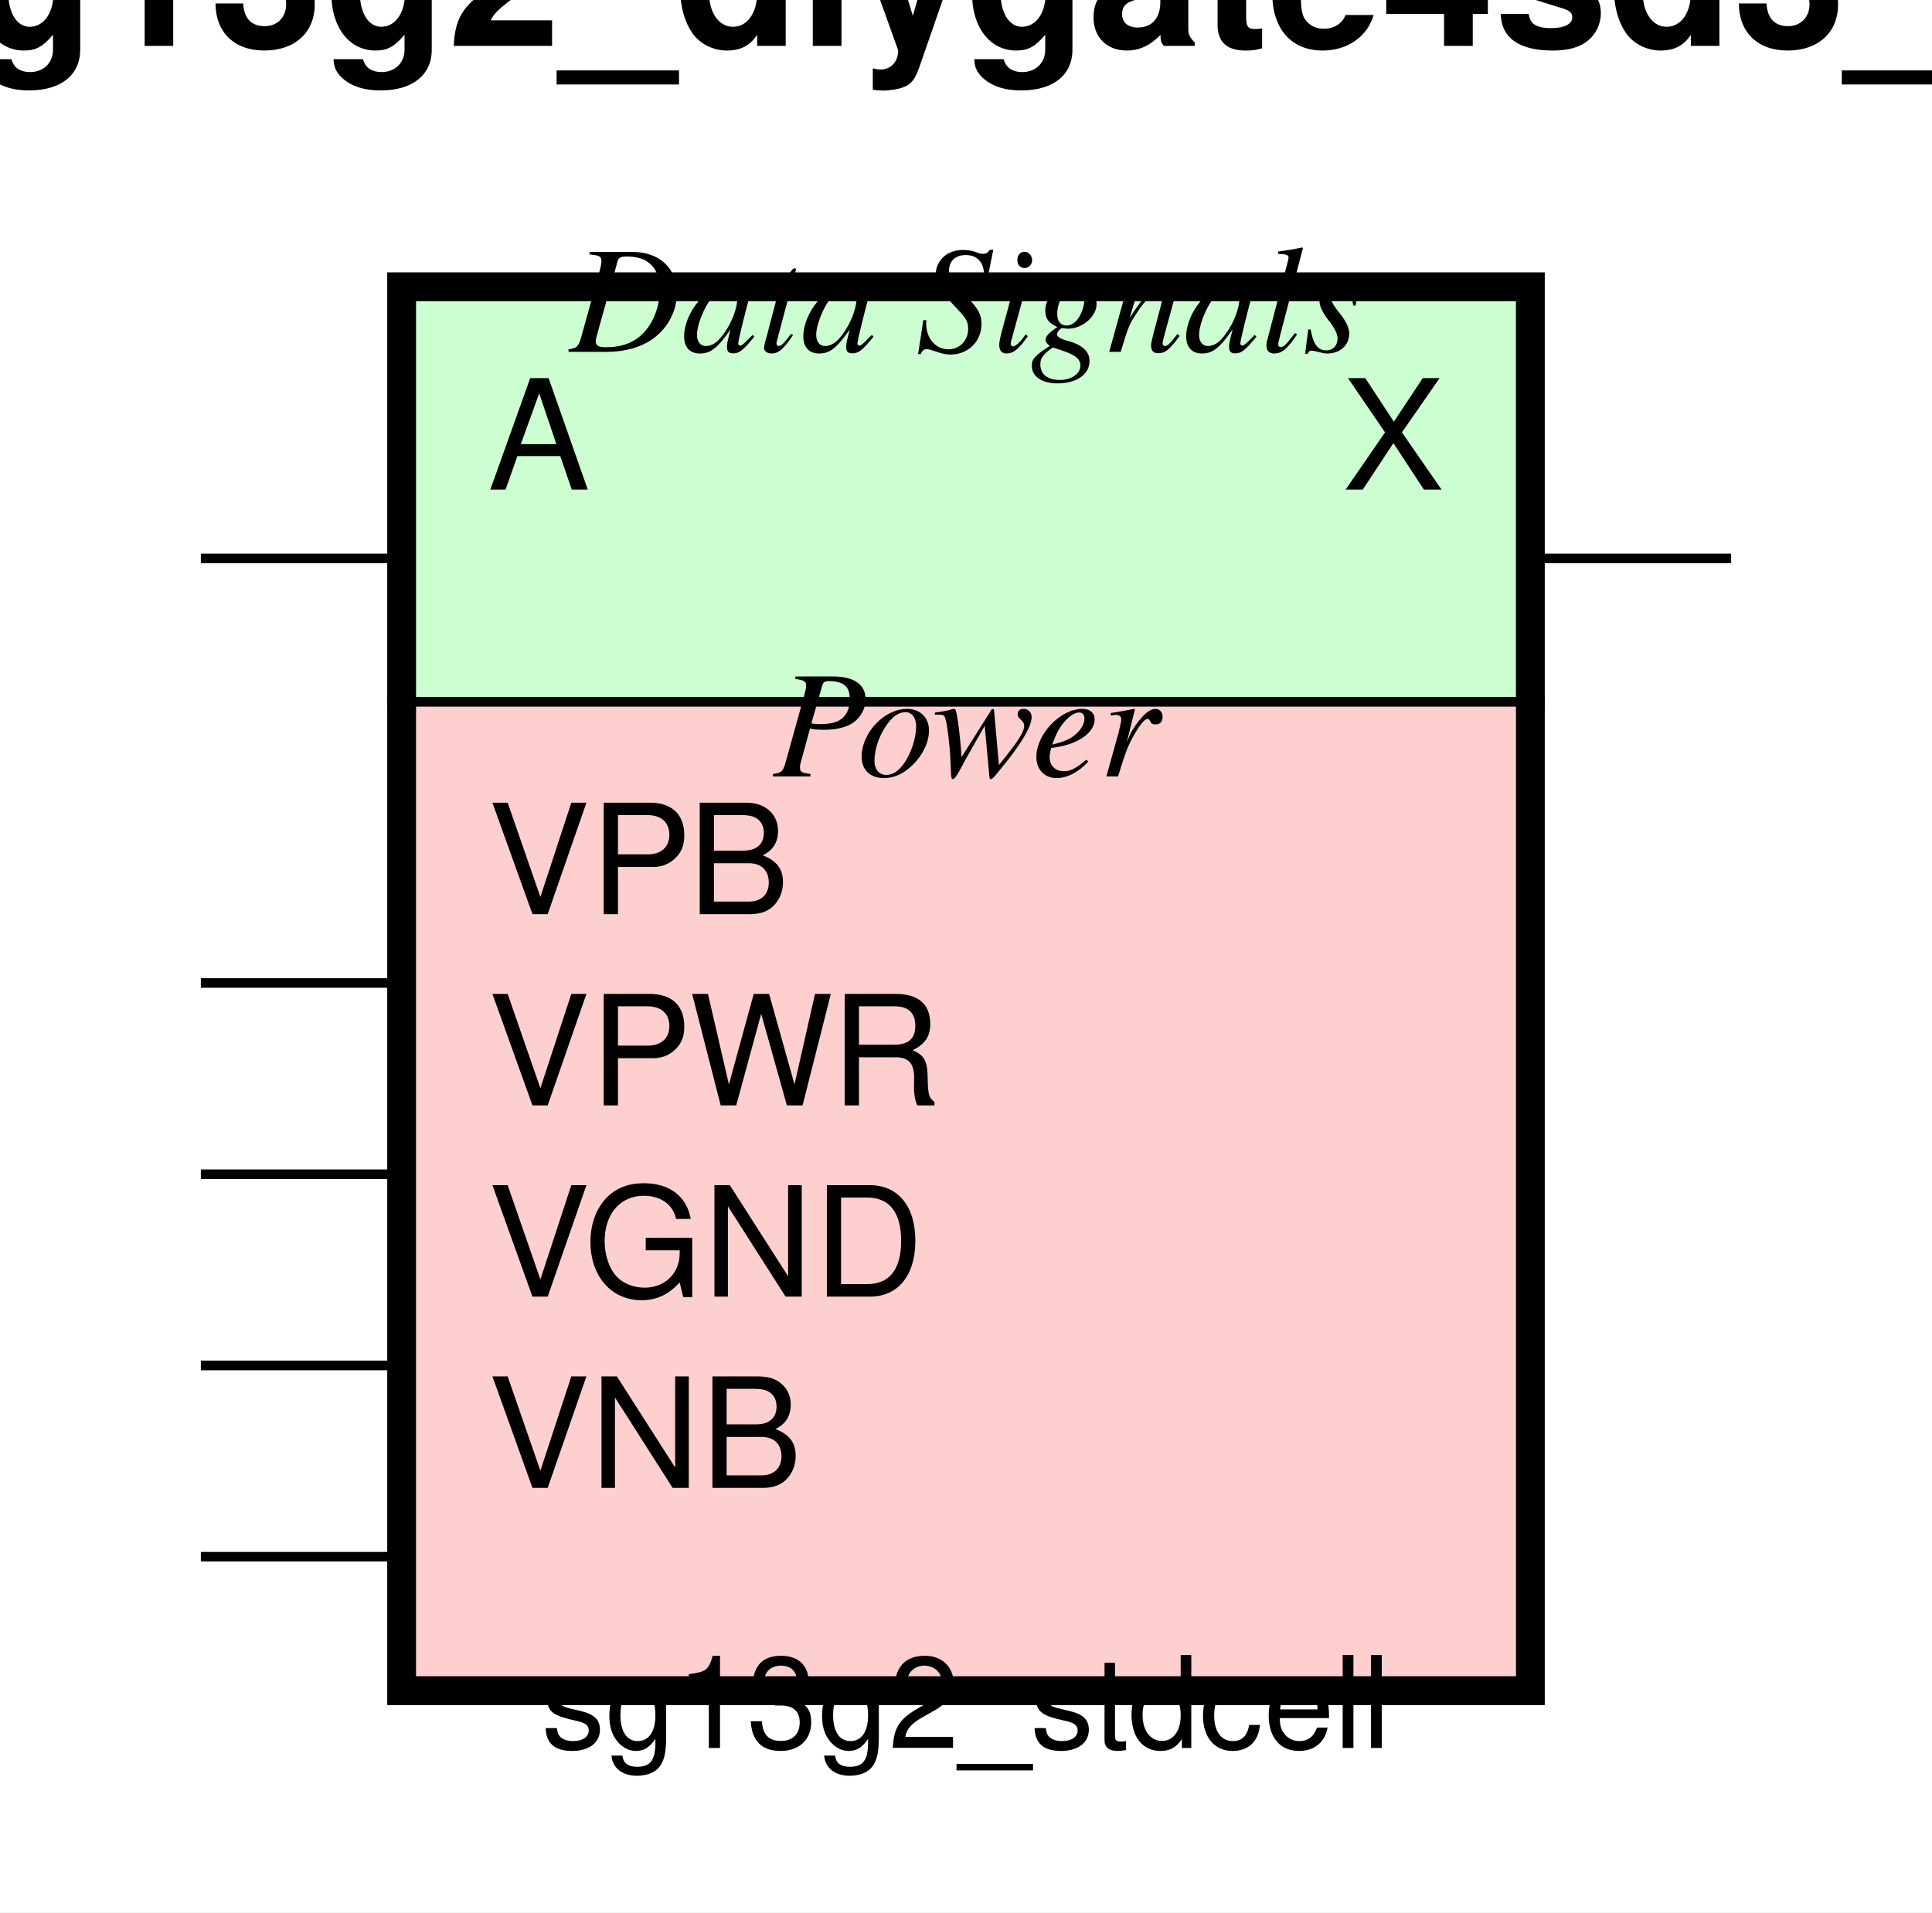
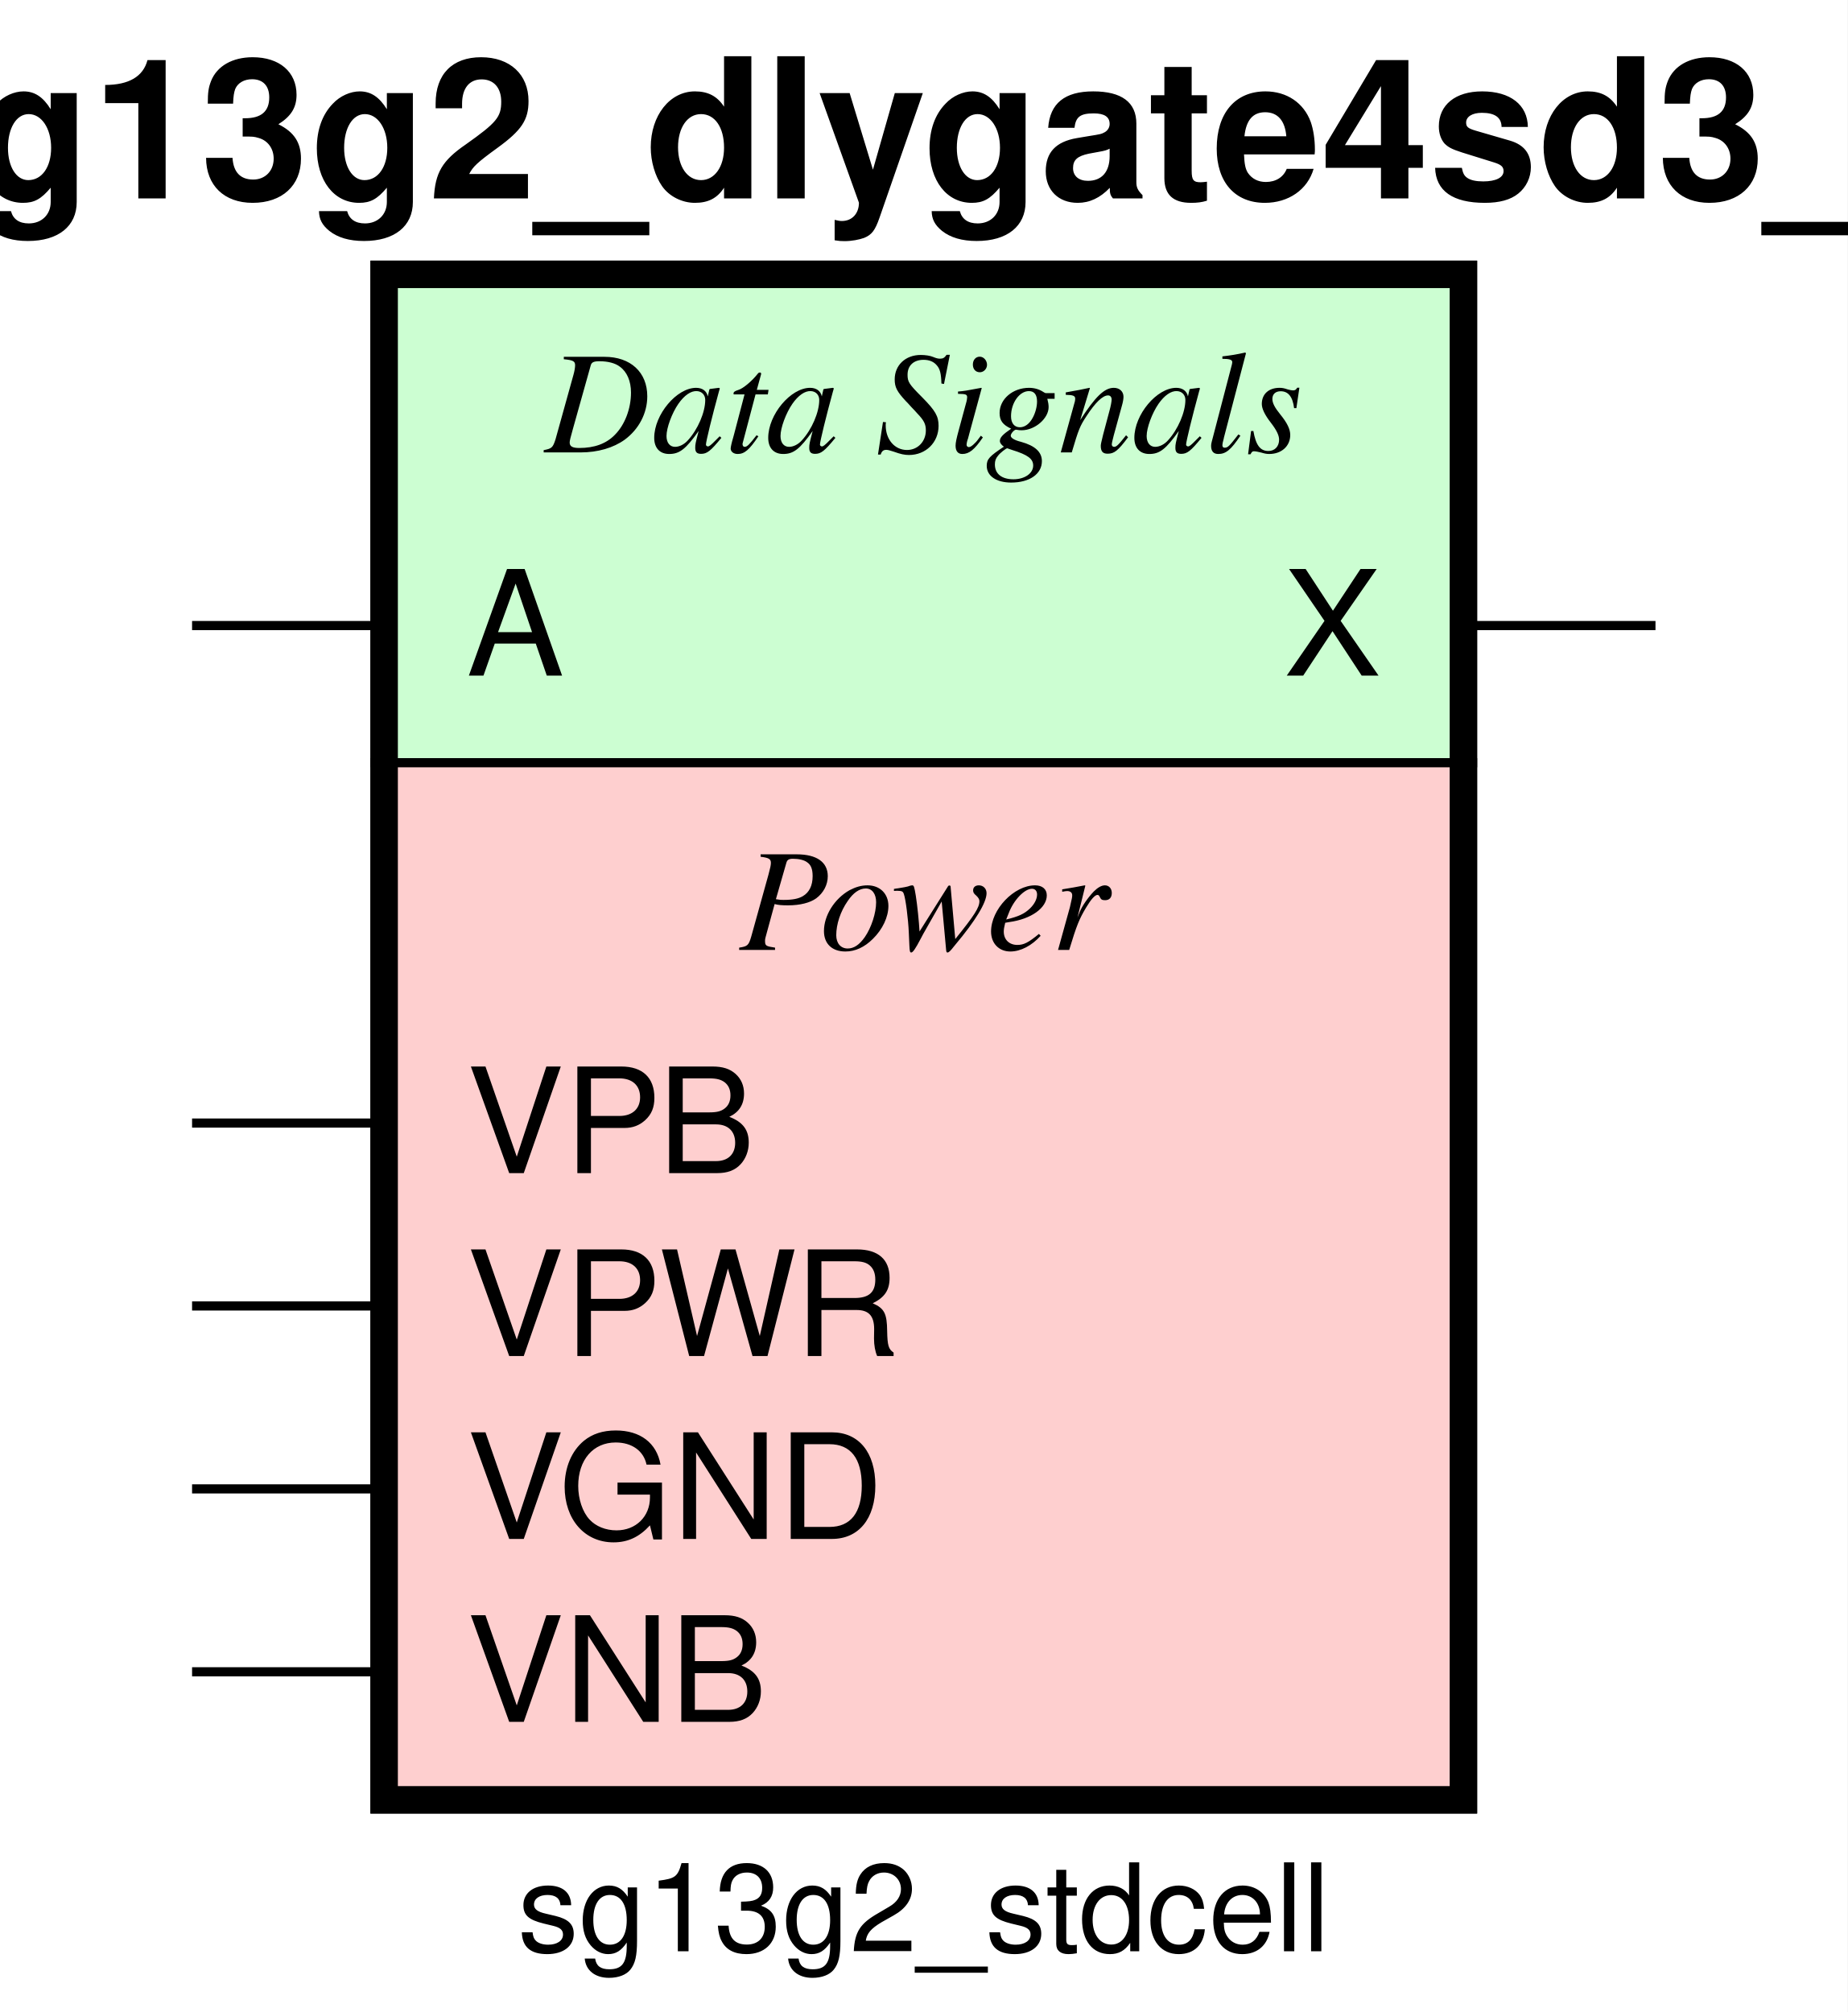
- <svg xmlns="http://www.w3.org/2000/svg" xml:space="preserve" width="202" height="200" viewBox="-41 -44 202.0 200.0" version="1.1">
+ <svg xmlns="http://www.w3.org/2000/svg" xml:space="preserve" width="202" height="220" viewBox="-41 -44 202.0 220.0" version="1.1">
  <style type="text/css">

.fnt1 {fill:#000000;
    font-family:Times; font-size:12pt; font-weight:normal; font-style:italic;}
.fnt2 {fill:#000000;
    font-family:Helvetica; font-size:12pt; font-weight:normal; font-style:normal;}
.fnt3 {fill:#000000;
    font-family:Helvetica; font-size:16pt; font-weight:bold; font-style:normal;}
.fnt4 {fill:#000000;
    font-family:Helvetica; font-size:10pt; font-weight:normal; font-style:normal;}
.label {fill:#000;
  text-anchor:middle;
  font-size:16pt; font-weight:bold; font-family:Sans;}
.link {fill: #0D47A1;}
.link:hover {fill: #0D47A1; text-decoration:underline;}
.link:visited {fill: #4A148C;}

</style>
  <defs>

</defs>
  <rect x="-41" y="-44" width="100%" height="100%" fill="white" />
  <g transform="translate(0,0)">
-     <rect x="0" y="-15.0" width="120.0" height="44.4" stroke="#000000" fill="#CCFED2" stroke-width="1" />
-     <text class="fnt1" x="60.0" y="0" text-anchor="middle" dy="-7.2">Data Signals</text>
-     <g transform="translate(0,14.4)">
+     <rect x="0" y="-15.0" width="120.0" height="54.4" stroke="#000000" fill="#CCFED2" stroke-width="1" />
+     <text class="fnt1" x="60.0" y="0" text-anchor="middle" dy="5.472">Data Signals</text>
+     <g transform="translate(0,24.4)">
      <line x1="-20" y1="0" x2="0" y2="0" stroke="#000000" fill="none" stroke-width="1" />
-       <text class="fnt2" x="10" y="0" text-anchor="normal" dy="-7.2">A</text>
+       <text class="fnt2" x="10" y="0" text-anchor="normal" dy="5.472">A</text>
    </g>
-     <g transform="translate(120.0,14.4)">
+     <g transform="translate(120.0,24.4)">
      <line x1="20" y1="0" x2="0" y2="0" stroke="#000000" fill="none" stroke-width="1" />
-       <text class="fnt2" x="-10" y="0" text-anchor="end" dy="-7.2">X</text>
+       <text class="fnt2" x="-10" y="0" text-anchor="end" dy="5.472">X</text>
    </g>
  </g>
-   <g transform="translate(0,44.4)">
-     <rect x="0" y="-15.0" width="120.0" height="104.4" stroke="#000000" fill="#FECFCF" stroke-width="1" />
-     <text class="fnt1" x="60.0" y="0" text-anchor="middle" dy="-7.2">Power</text>
-     <g transform="translate(0,14.4)">
+   <g transform="translate(0,54.4)">
+     <rect x="0" y="-15.0" width="120.0" height="114.4" stroke="#000000" fill="#FECFCF" stroke-width="1" />
+     <text class="fnt1" x="60.0" y="0" text-anchor="middle" dy="5.472">Power</text>
+     <g transform="translate(0,24.4)">
      <line x1="-20" y1="0" x2="0" y2="0" stroke="#000000" fill="none" stroke-width="1" />
-       <text class="fnt2" x="10" y="0" text-anchor="normal" dy="-7.2">VPB</text>
+       <text class="fnt2" x="10" y="0" text-anchor="normal" dy="5.472">VPB</text>
    </g>
-     <g transform="translate(0,34.4)">
+     <g transform="translate(0,44.4)">
      <line x1="-20" y1="0" x2="0" y2="0" stroke="#000000" fill="none" stroke-width="1" />
-       <text class="fnt2" x="10" y="0" text-anchor="normal" dy="-7.2">VPWR</text>
+       <text class="fnt2" x="10" y="0" text-anchor="normal" dy="5.472">VPWR</text>
    </g>
-     <g transform="translate(0,54.4)">
+     <g transform="translate(0,64.4)">
      <line x1="-20" y1="0" x2="0" y2="0" stroke="#000000" fill="none" stroke-width="1" />
-       <text class="fnt2" x="10" y="0" text-anchor="normal" dy="-7.2">VGND</text>
+       <text class="fnt2" x="10" y="0" text-anchor="normal" dy="5.472">VGND</text>
    </g>
-     <g transform="translate(0,74.4)">
+     <g transform="translate(0,84.4)">
      <line x1="-20" y1="0" x2="0" y2="0" stroke="#000000" fill="none" stroke-width="1" />
-       <text class="fnt2" x="10" y="0" text-anchor="normal" dy="-7.2">VNB</text>
+       <text class="fnt2" x="10" y="0" text-anchor="normal" dy="5.472">VNB</text>
    </g>
  </g>
-   <rect x="1.0" y="-14.0" width="118.0" height="146.8" stroke="#000000" fill="none" stroke-width="3" />
-   <text class="fnt3" x="60.0" y="-24.0" text-anchor="middle" dy="-15.2">sg13g2_dlygate4sd3_1</text>
-   <text class="fnt4" x="60.0" y="142.8" text-anchor="middle" dy="-4.0">sg13g2_stdcell</text>
+   <rect x="1.0" y="-14.0" width="118.0" height="166.8" stroke="#000000" fill="none" stroke-width="3" />
+   <text class="fnt3" x="60.0" y="-24.0" text-anchor="middle" dy="1.696">sg13g2_dlygate4sd3_1</text>
+   <text class="fnt4" x="60.0" y="162.8" text-anchor="middle" dy="6.56">sg13g2_stdcell</text>
</svg>
